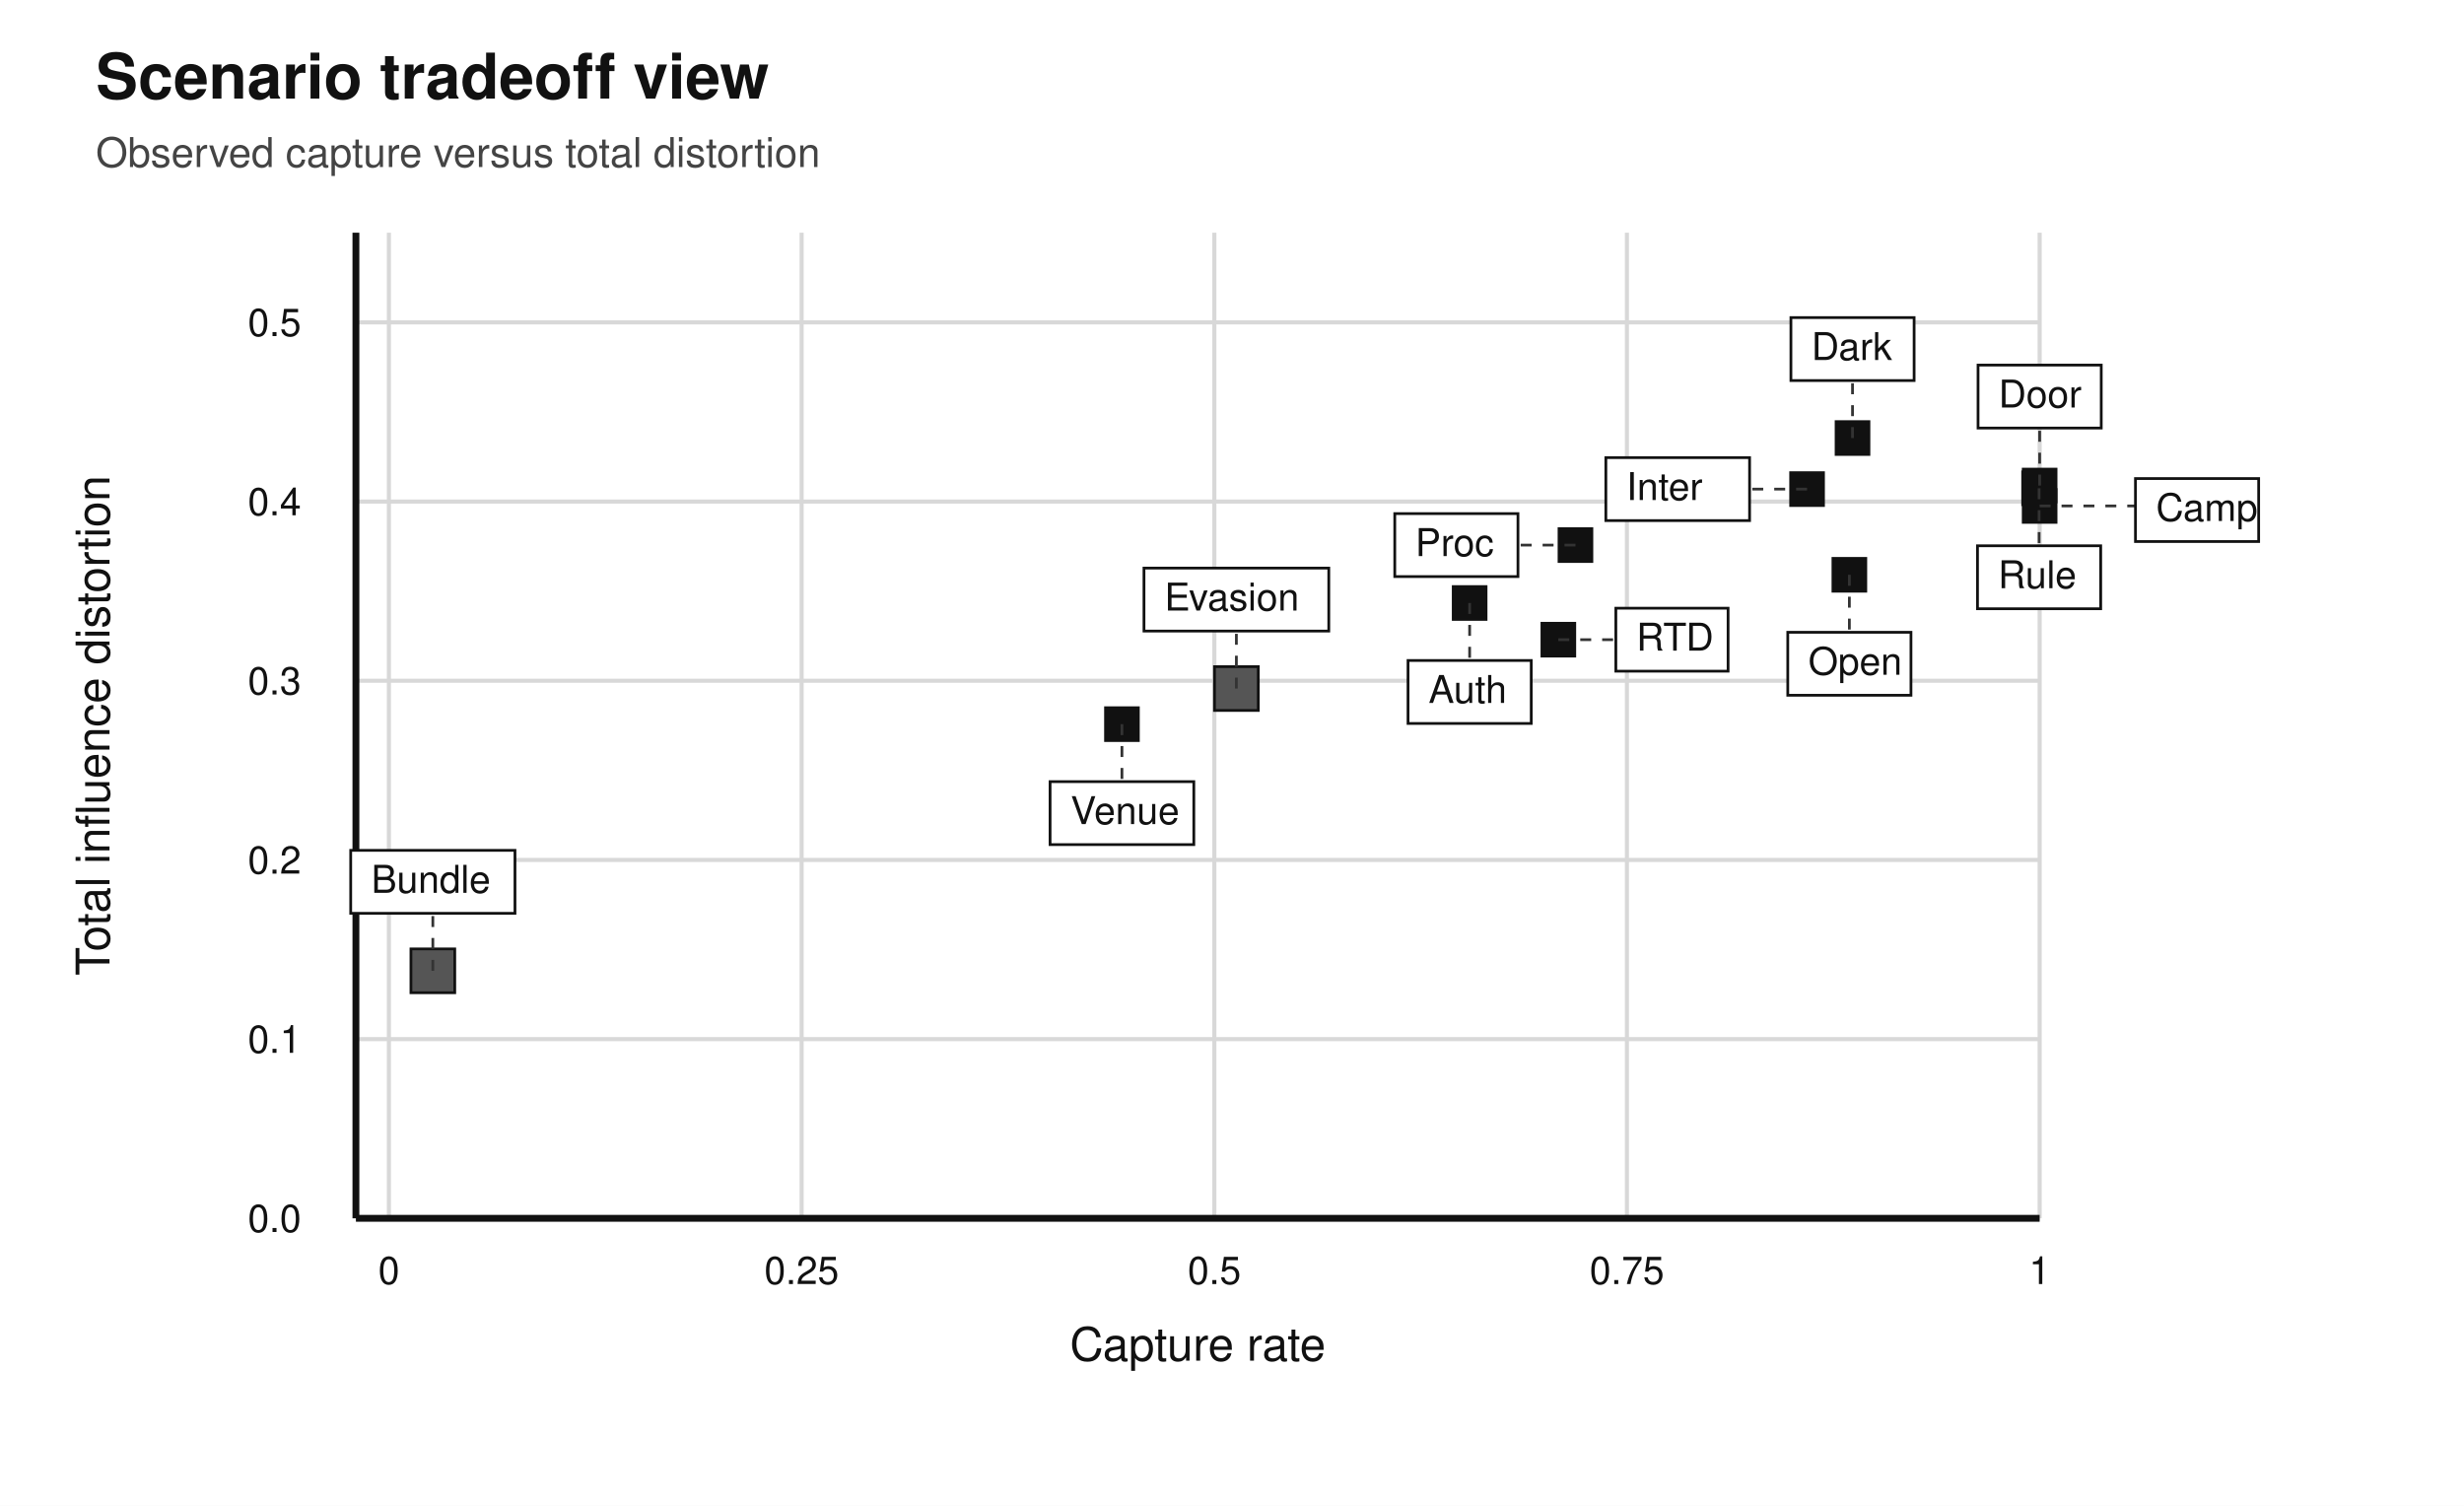
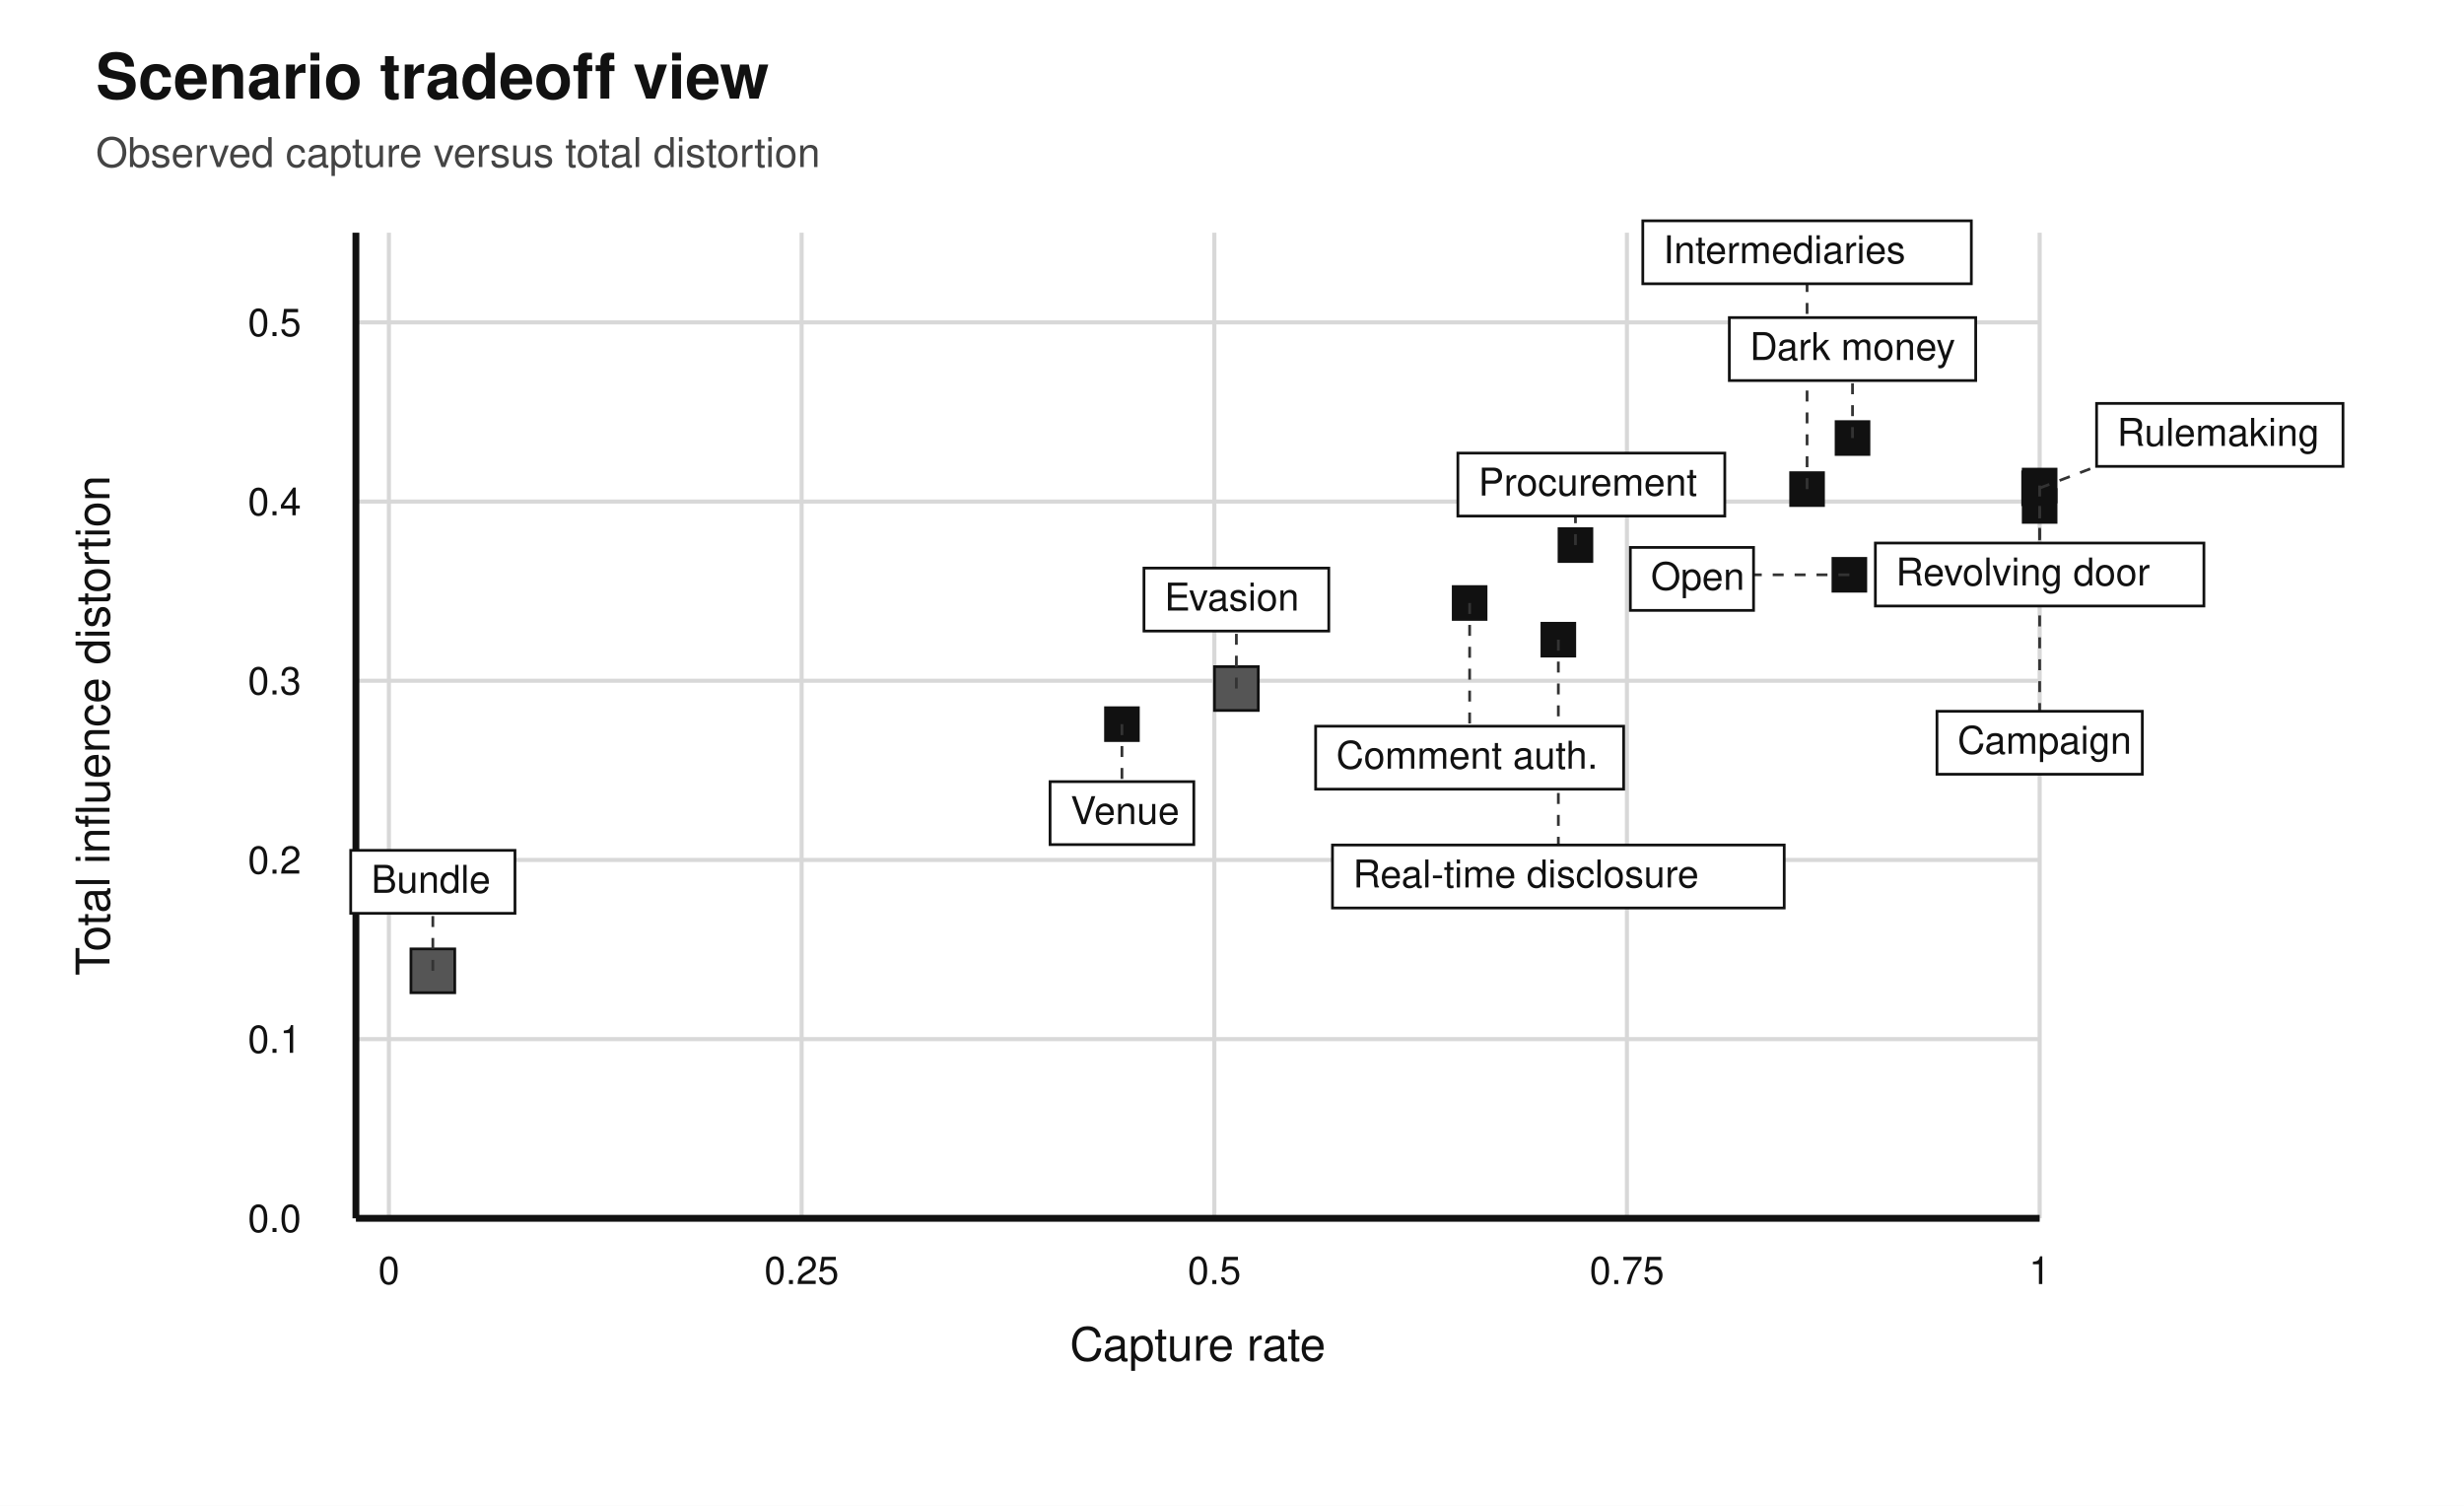
<svg xmlns="http://www.w3.org/2000/svg" width="1800px" height="1100px" viewBox="0 0 1800 1100" role="img">
  <style>
text { font-family: Helvetica, Arial, sans-serif; font-size: 34px; fill: #111; }
.title { font-size: 46px; font-weight: 700; }
.subtitle { font-size: 30px; fill: #444; }
.small, .tick, .label { font-size: 28px; }
+ .point-number { font-size: 22px; fill: #fff; font-weight: 700; }
.arch-title { font-size: 30px; font-weight: 700; }
.axis { stroke: #111; stroke-width: 5; fill: none; }
.grid { stroke: #d8d8d8; stroke-width: 3; fill: none; }
.segment, .point, .legend-swatch, .arch-box { stroke: #111; stroke-width: 2; }
.warning-zone { stroke: none; }
.label-box { fill: #fff; stroke: #111; stroke-width: 2; }
.leader { stroke: #333; stroke-width: 2; fill: none; stroke-dasharray: 8 8; }
.threshold { stroke: #999; stroke-width: 4; fill: none; stroke-dasharray: 12 12; }
.series-primary { stroke: #111; stroke-width: 8; fill: none; }
.series-secondary { stroke: #777; stroke-width: 8; fill: none; stroke-dasharray: 24 18; }
</style>
  <rect width="100%" height="100%" fill="#fff" />
  <text x="70" y="72" text-anchor="start" class="title">Scenario tradeoff view</text>
  <text x="70" y="122" text-anchor="start" class="subtitle">Observed capture versus total distortion</text>
  <line x1="284.1" y1="170" x2="284.1" y2="890" class="grid" />
  <text x="284.1" y="938" text-anchor="middle" class="tick">0</text>
  <line x1="585.6" y1="170" x2="585.6" y2="890" class="grid" />
  <text x="585.6" y="938" text-anchor="middle" class="tick">0.25</text>
  <line x1="887.1" y1="170" x2="887.1" y2="890" class="grid" />
  <text x="887.1" y="938" text-anchor="middle" class="tick">0.5</text>
  <line x1="1188.5" y1="170" x2="1188.5" y2="890" class="grid" />
  <text x="1188.5" y="938" text-anchor="middle" class="tick">0.75</text>
  <line x1="1490" y1="170" x2="1490" y2="890" class="grid" />
  <text x="1490" y="938" text-anchor="middle" class="tick">1</text>
  <line x1="260" y1="890" x2="1490" y2="890" class="grid" />
  <text x="220" y="900" text-anchor="end" class="tick">0.0</text>
  <line x1="260" y1="759.1" x2="1490" y2="759.1" class="grid" />
  <text x="220" y="769.1" text-anchor="end" class="tick">0.1</text>
  <line x1="260" y1="628.2" x2="1490" y2="628.2" class="grid" />
  <text x="220" y="638.2" text-anchor="end" class="tick">0.2</text>
  <line x1="260" y1="497.3" x2="1490" y2="497.3" class="grid" />
  <text x="220" y="507.3" text-anchor="end" class="tick">0.3</text>
  <line x1="260" y1="366.4" x2="1490" y2="366.4" class="grid" />
  <text x="220" y="376.4" text-anchor="end" class="tick">0.4</text>
  <line x1="260" y1="235.5" x2="1490" y2="235.5" class="grid" />
  <text x="220" y="245.5" text-anchor="end" class="tick">0.5</text>
  <line x1="260" y1="890" x2="1490" y2="890" class="axis" />
  <line x1="260" y1="170" x2="260" y2="890" class="axis" />
  <text x="875" y="994" text-anchor="middle">Capture rate</text>
  <text x="80" y="530" text-anchor="middle" transform="rotate(-90 80 530)">Total influence distortion</text>
  <rect x="1339.0" y="407.9" width="24" height="24" fill="#111111" class="point" />
  <rect x="1477.6" y="344.7" width="24" height="24" fill="#111111" class="point" />
  <rect x="1478" y="357.6" width="24" height="24" fill="#111111" class="point" />
  <rect x="1341.3" y="308.0" width="24" height="24" fill="#111111" class="point" />
  <rect x="1478" y="342.7" width="24" height="24" fill="#111111" class="point" />
  <rect x="1308.1" y="345.3" width="24" height="24" fill="#111111" class="point" />
  <rect x="1126.4" y="455.3" width="24" height="24" fill="#111111" class="point" />
  <rect x="1061.6" y="428.5" width="24" height="24" fill="#111111" class="point" />
  <rect x="1138.9" y="386.2" width="24" height="24" fill="#111111" class="point" />
  <rect x="807.6" y="517.0" width="24" height="24" fill="#111111" class="point" />
  <rect x="300.2" y="693.2" width="32" height="32" fill="#555555" class="point" />
  <rect x="887.2" y="487.0" width="32" height="32" fill="#555555" class="point" />
  <line x1="1353.3" y1="320.0" x2="1353.3" y2="278.0" class="leader" />
-   <line x1="1490" y1="354.7" x2="1490" y2="312.7" class="leader" />
-   <line x1="1489.6" y1="356.7" x2="1489.6" y2="398.7" class="leader" />
-   <line x1="1320.1" y1="357.3" x2="1278.1" y2="357.3" class="leader" />
-   <line x1="1490" y1="369.6" x2="1560" y2="369.6" class="leader" />
-   <line x1="1150.9" y1="398.2" x2="1108.9" y2="398.2" class="leader" />
-   <line x1="1351.0" y1="419.9" x2="1351.0" y2="461.9" class="leader" />
-   <line x1="1073.6" y1="440.5" x2="1073.6" y2="482.5" class="leader" />
-   <line x1="1138.4" y1="467.3" x2="1180.4" y2="467.3" class="leader" />
+   <line x1="1490" y1="354.7" x2="1490" y2="396.7" class="leader" />
+   <line x1="1489.6" y1="356.7" x2="1531.6" y2="340.7" class="leader" />
+   <line x1="1320.1" y1="357.3" x2="1320.1" y2="207.3" class="leader" />
+   <line x1="1490" y1="369.6" x2="1490" y2="519.6" class="leader" />
+   <line x1="1150.9" y1="398.2" x2="1150.9" y2="377" class="leader" />
+   <line x1="1351.0" y1="419.9" x2="1281.0" y2="419.9" class="leader" />
+   <line x1="1073.6" y1="440.5" x2="1073.6" y2="530.5" class="leader" />
+   <line x1="1138.4" y1="467.3" x2="1138.4" y2="617.3" class="leader" />
  <line x1="903.2" y1="503.0" x2="903.2" y2="461.0" class="leader" />
  <line x1="819.6" y1="529.0" x2="819.6" y2="571.0" class="leader" />
  <line x1="316.2" y1="709.2" x2="316.2" y2="667.2" class="leader" />
-   <rect x="1308.3" y="232.0" width="90" height="46" fill="#ffffff" class="label-box" />
-   <text x="1323.3" y="263.0" text-anchor="start" class="label">Dark</text>
-   <rect x="1445" y="266.7" width="90" height="46" fill="#ffffff" class="label-box" />
-   <text x="1460" y="297.7" text-anchor="start" class="label">Door</text>
-   <rect x="1444.6" y="398.7" width="90" height="46" fill="#ffffff" class="label-box" />
-   <text x="1459.6" y="429.7" text-anchor="start" class="label">Rule</text>
-   <rect x="1173.1" y="334.3" width="105" height="46" fill="#ffffff" class="label-box" />
-   <text x="1188.1" y="365.3" text-anchor="start" class="label">Inter</text>
-   <rect x="1560" y="349.6" width="90" height="46" fill="#ffffff" class="label-box" />
-   <text x="1575" y="380.6" text-anchor="start" class="label">Camp</text>
-   <rect x="1018.9" y="375.2" width="90" height="46" fill="#ffffff" class="label-box" />
-   <text x="1033.9" y="406.2" text-anchor="start" class="label">Proc</text>
-   <rect x="1306.0" y="461.9" width="90" height="46" fill="#ffffff" class="label-box" />
-   <text x="1321.0" y="492.9" text-anchor="start" class="label">Open</text>
-   <rect x="1028.6" y="482.5" width="90" height="46" fill="#ffffff" class="label-box" />
-   <text x="1043.6" y="513.5" text-anchor="start" class="label">Auth</text>
-   <rect x="1180.4" y="444.3" width="82" height="46" fill="#ffffff" class="label-box" />
-   <text x="1195.4" y="475.3" text-anchor="start" class="label">RTD</text>
+   <rect x="1263.3" y="232.0" width="180" height="46" fill="#ffffff" class="label-box" />
+   <text x="1278.3" y="263.0" text-anchor="start" class="label">Dark money</text>
+   <rect x="1370" y="396.7" width="240" height="46" fill="#ffffff" class="label-box" />
+   <text x="1385" y="427.7" text-anchor="start" class="label">Revolving door</text>
+   <rect x="1531.6" y="294.7" width="180" height="46" fill="#ffffff" class="label-box" />
+   <text x="1546.6" y="325.7" text-anchor="start" class="label">Rulemaking</text>
+   <rect x="1200.1" y="161.3" width="240" height="46" fill="#ffffff" class="label-box" />
+   <text x="1215.1" y="192.3" text-anchor="start" class="label">Intermediaries</text>
+   <rect x="1415" y="519.6" width="150" height="46" fill="#ffffff" class="label-box" />
+   <text x="1430" y="550.6" text-anchor="start" class="label">Campaign</text>
+   <rect x="1065" y="331" width="195" height="46" fill="#ffffff" class="label-box" />
+   <text x="1080" y="362" text-anchor="start" class="label">Procurement</text>
+   <rect x="1191.0" y="399.9" width="90" height="46" fill="#ffffff" class="label-box" />
+   <text x="1206.0" y="430.9" text-anchor="start" class="label">Open</text>
+   <rect x="961.1" y="530.5" width="225" height="46" fill="#ffffff" class="label-box" />
+   <text x="976.1" y="561.5" text-anchor="start" class="label">Comment auth.</text>
+   <rect x="973.4" y="617.3" width="330" height="46" fill="#ffffff" class="label-box" />
+   <text x="988.4" y="648.3" text-anchor="start" class="label">Real-time disclosure</text>
  <rect x="835.7" y="415.0" width="135" height="46" fill="#ffffff" class="label-box" />
  <text x="850.7" y="446.0" text-anchor="start" class="label">Evasion</text>
  <rect x="767.1" y="571.0" width="105" height="46" fill="#ffffff" class="label-box" />
  <text x="782.1" y="602.0" text-anchor="start" class="label">Venue</text>
  <rect x="256.2" y="621.2" width="120" height="46" fill="#ffffff" class="label-box" />
  <text x="271.2" y="652.2" text-anchor="start" class="label">Bundle</text>
</svg>
